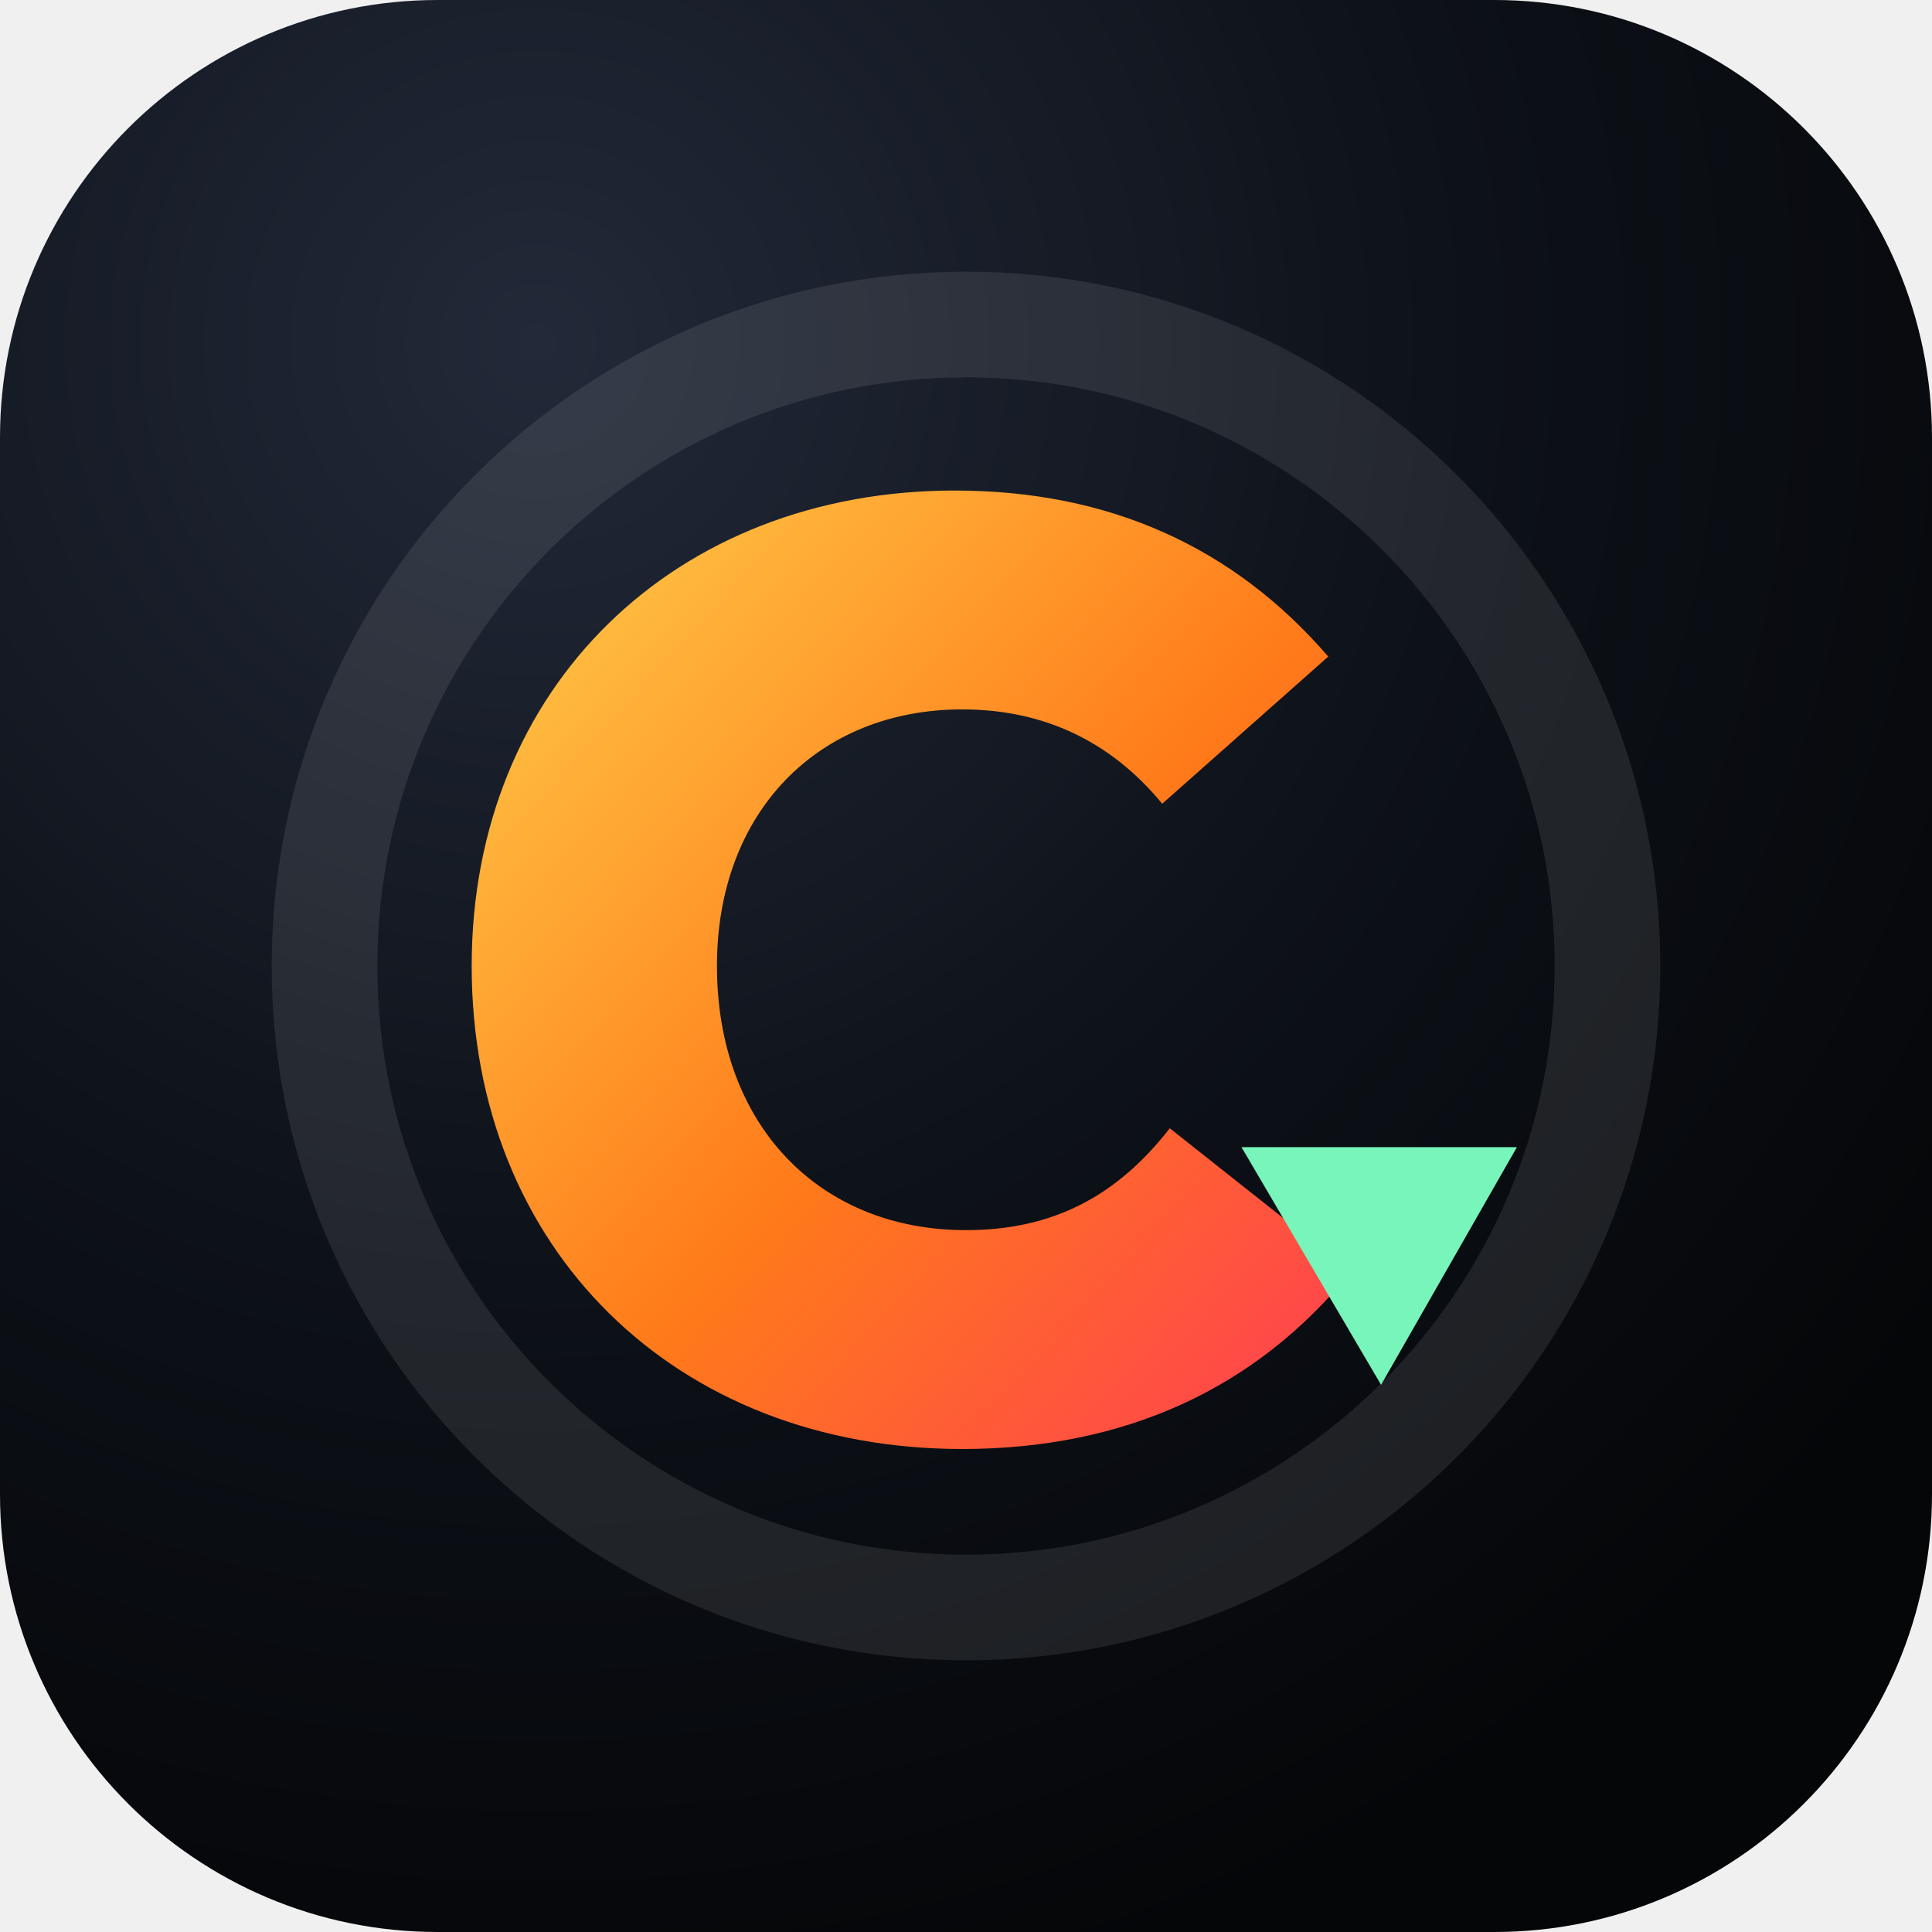
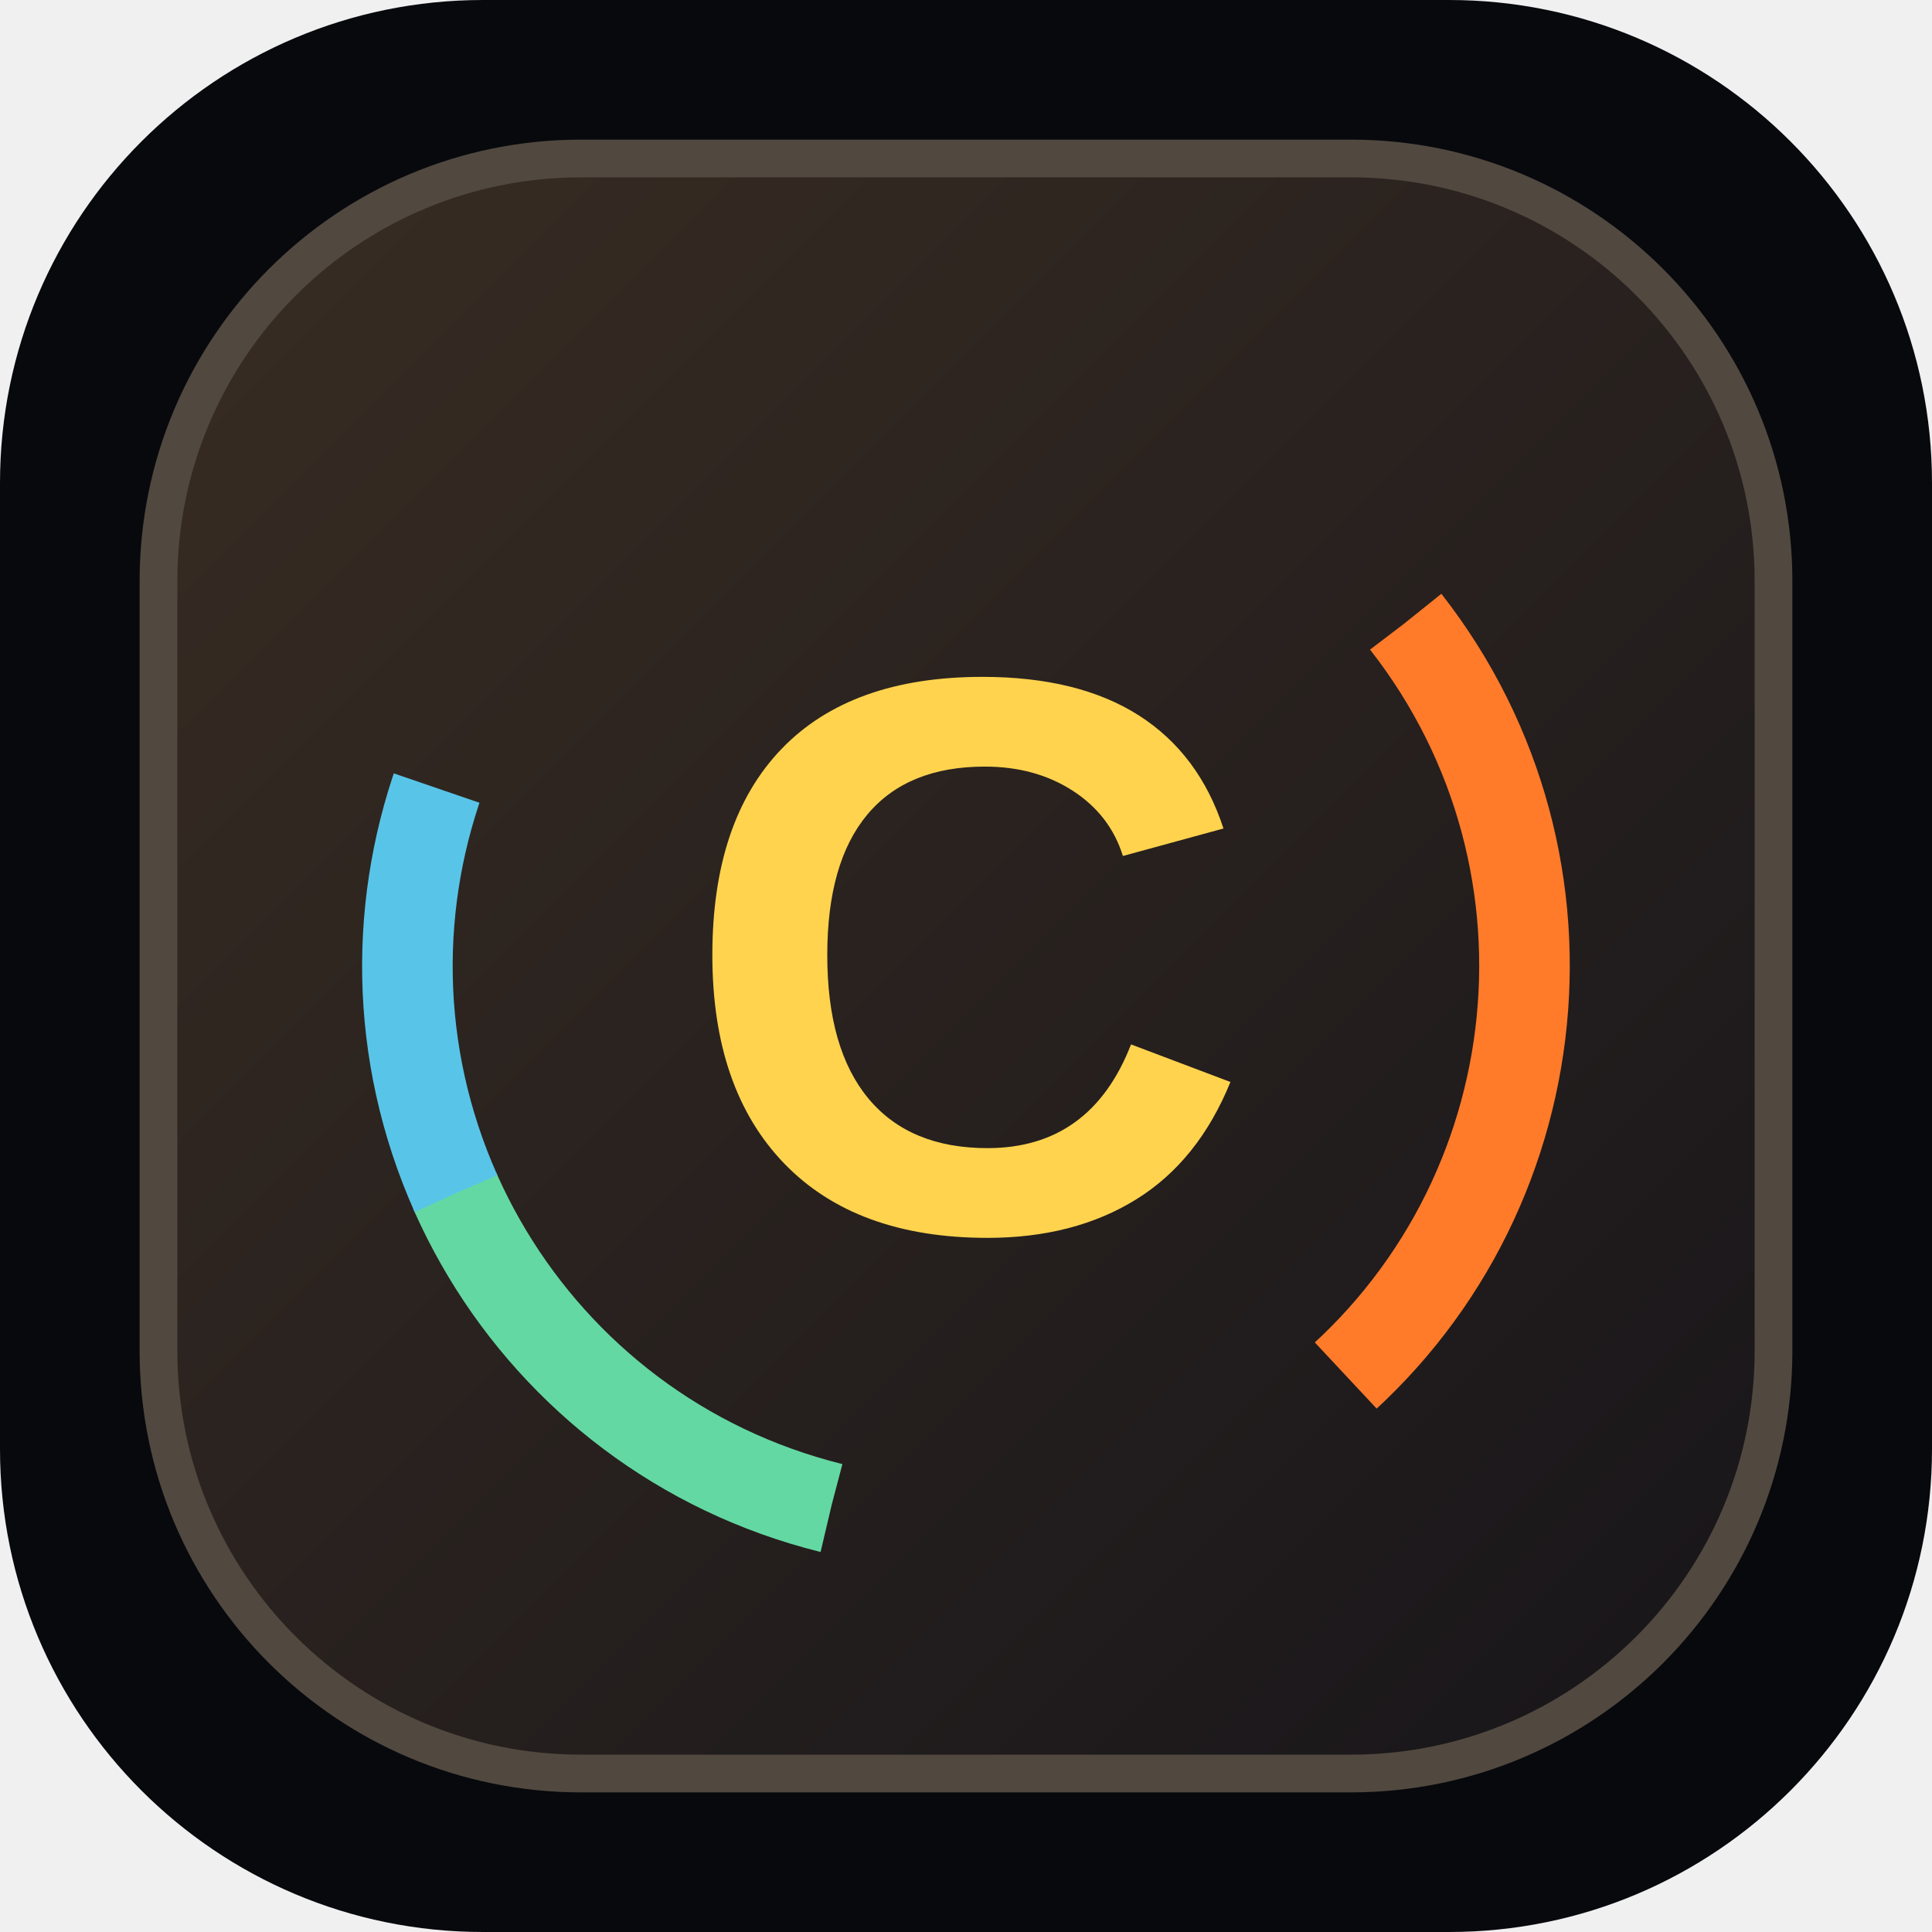
- <svg xmlns="http://www.w3.org/2000/svg" viewBox="0 0 512 512" role="img" aria-label="CARLOS Málaga 2027">
+ <svg xmlns="http://www.w3.org/2000/svg" viewBox="0 0 512 512" role="img" aria-label="CARLOS">
  <defs>
-     <radialGradient id="bg" cx="28%" cy="18%" r="88%">
-       <stop offset="0" stop-color="#222938" />
-       <stop offset="0.55" stop-color="#0d1118" />
-       <stop offset="1" stop-color="#050608" />
-     </radialGradient>
-     <linearGradient id="accent" x1="0" y1="0" x2="1" y2="1">
-       <stop offset="0" stop-color="#ffcf4a" />
-       <stop offset="0.55" stop-color="#ff7a1a" />
-       <stop offset="1" stop-color="#ff3d54" />
+     <linearGradient id="bg" x1="0" y1="0" x2="1" y2="1">
+       <stop offset="0" stop-color="#392d23" />
+       <stop offset="1" stop-color="#17151a" />
    </linearGradient>
  </defs>
-   <rect width="512" height="512" rx="116" fill="url(#bg)" />
-   <circle cx="256" cy="256" r="170" fill="none" stroke="#ffffff" stroke-opacity="0.09" stroke-width="28" />
-   <path d="M352 174c-25-29-58-44-99-44-74 0-128 52-128 126 0 75 54 128 130 128 43 0 78-16 103-47l-48-38c-14 18-31 27-54 27-39 0-66-28-66-70 0-41 27-68 65-68 21 0 39 8 53 25z" fill="url(#accent)" />
-   <path d="M329 304h73l-36 63z" fill="#78f5ba" />
+   <rect width="512" height="512" rx="128" fill="#07090d" />
+   <rect x="42" y="42" width="428" height="428" rx="112" fill="url(#bg)" stroke="#51483f" stroke-width="10" />
+   <circle cx="256" cy="256" r="148" fill="none" stroke="#ff7b2a" stroke-width="24" stroke-dasharray="220 710" transform="rotate(-38 256 256)" />
+   <circle cx="256" cy="256" r="148" fill="none" stroke="#64d8a2" stroke-width="24" stroke-dasharray="135 795" transform="rotate(104 256 256)" />
+   <circle cx="256" cy="256" r="148" fill="none" stroke="#58c5e8" stroke-width="24" stroke-dasharray="110 820" transform="rotate(156 256 256)" />
+   <text x="256" y="326" text-anchor="middle" font-family="Arial,Helvetica,sans-serif" font-size="210" font-weight="900" fill="#ffd34e">C</text>
</svg>
